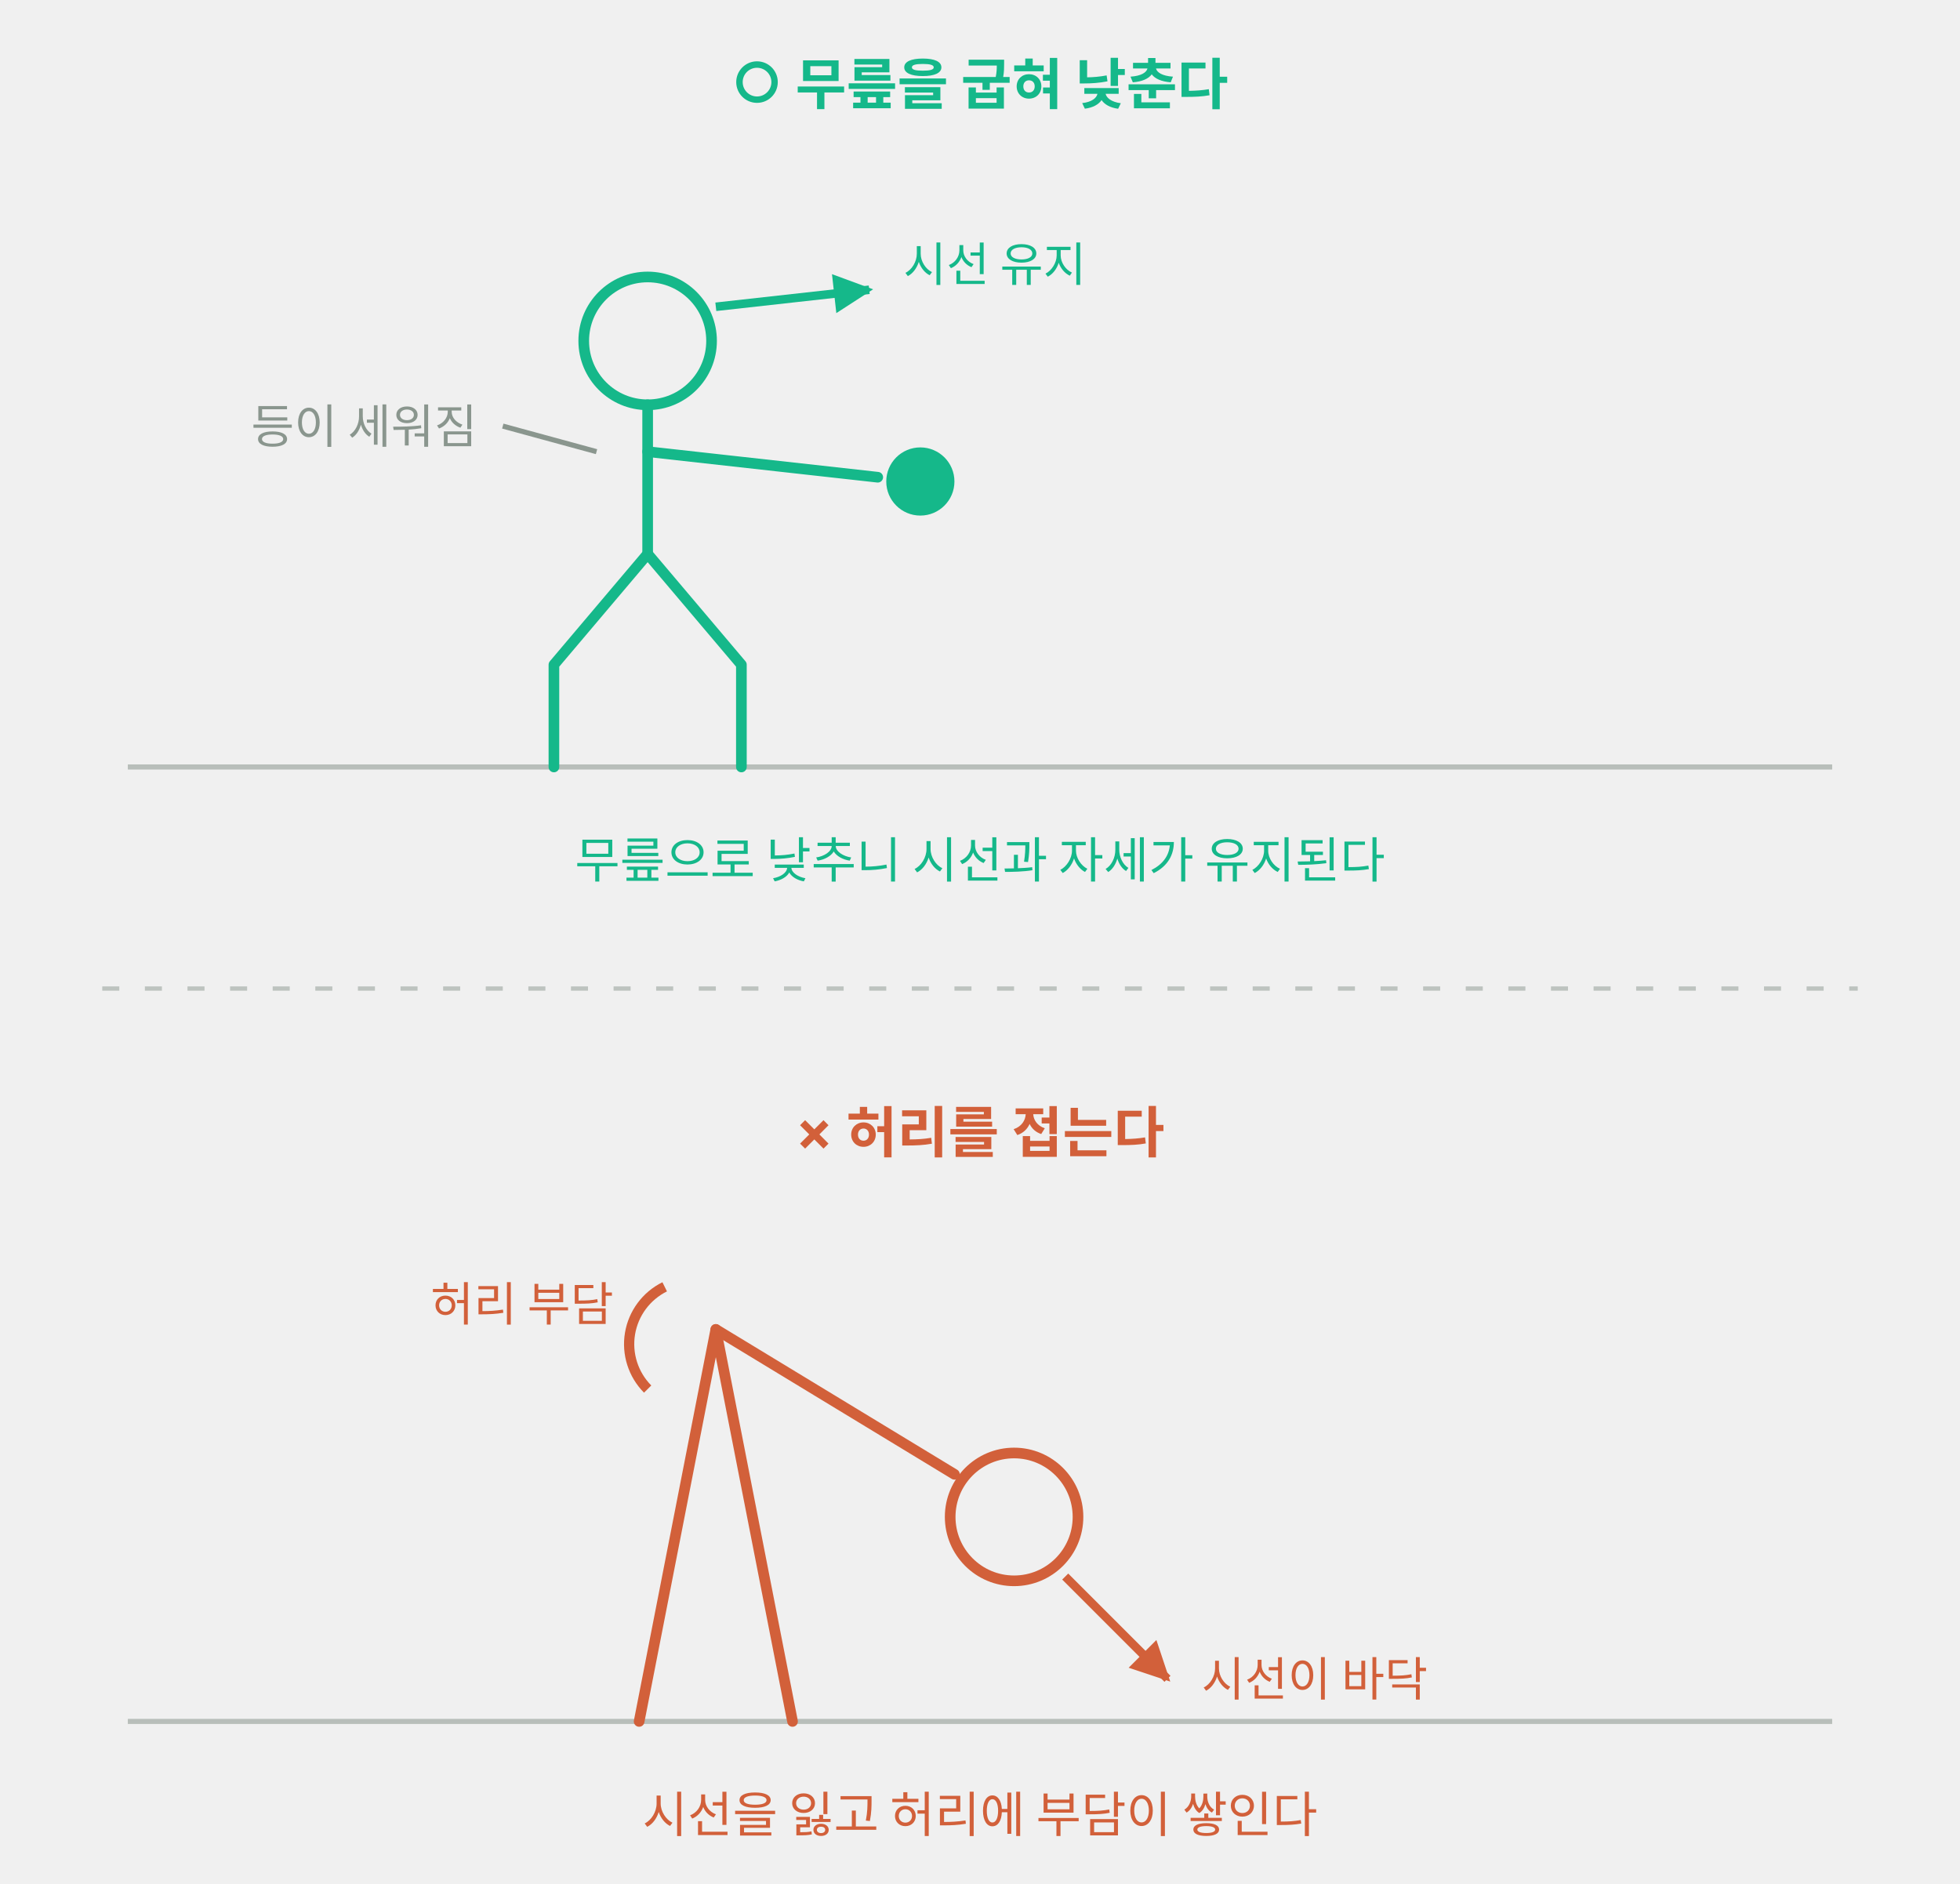
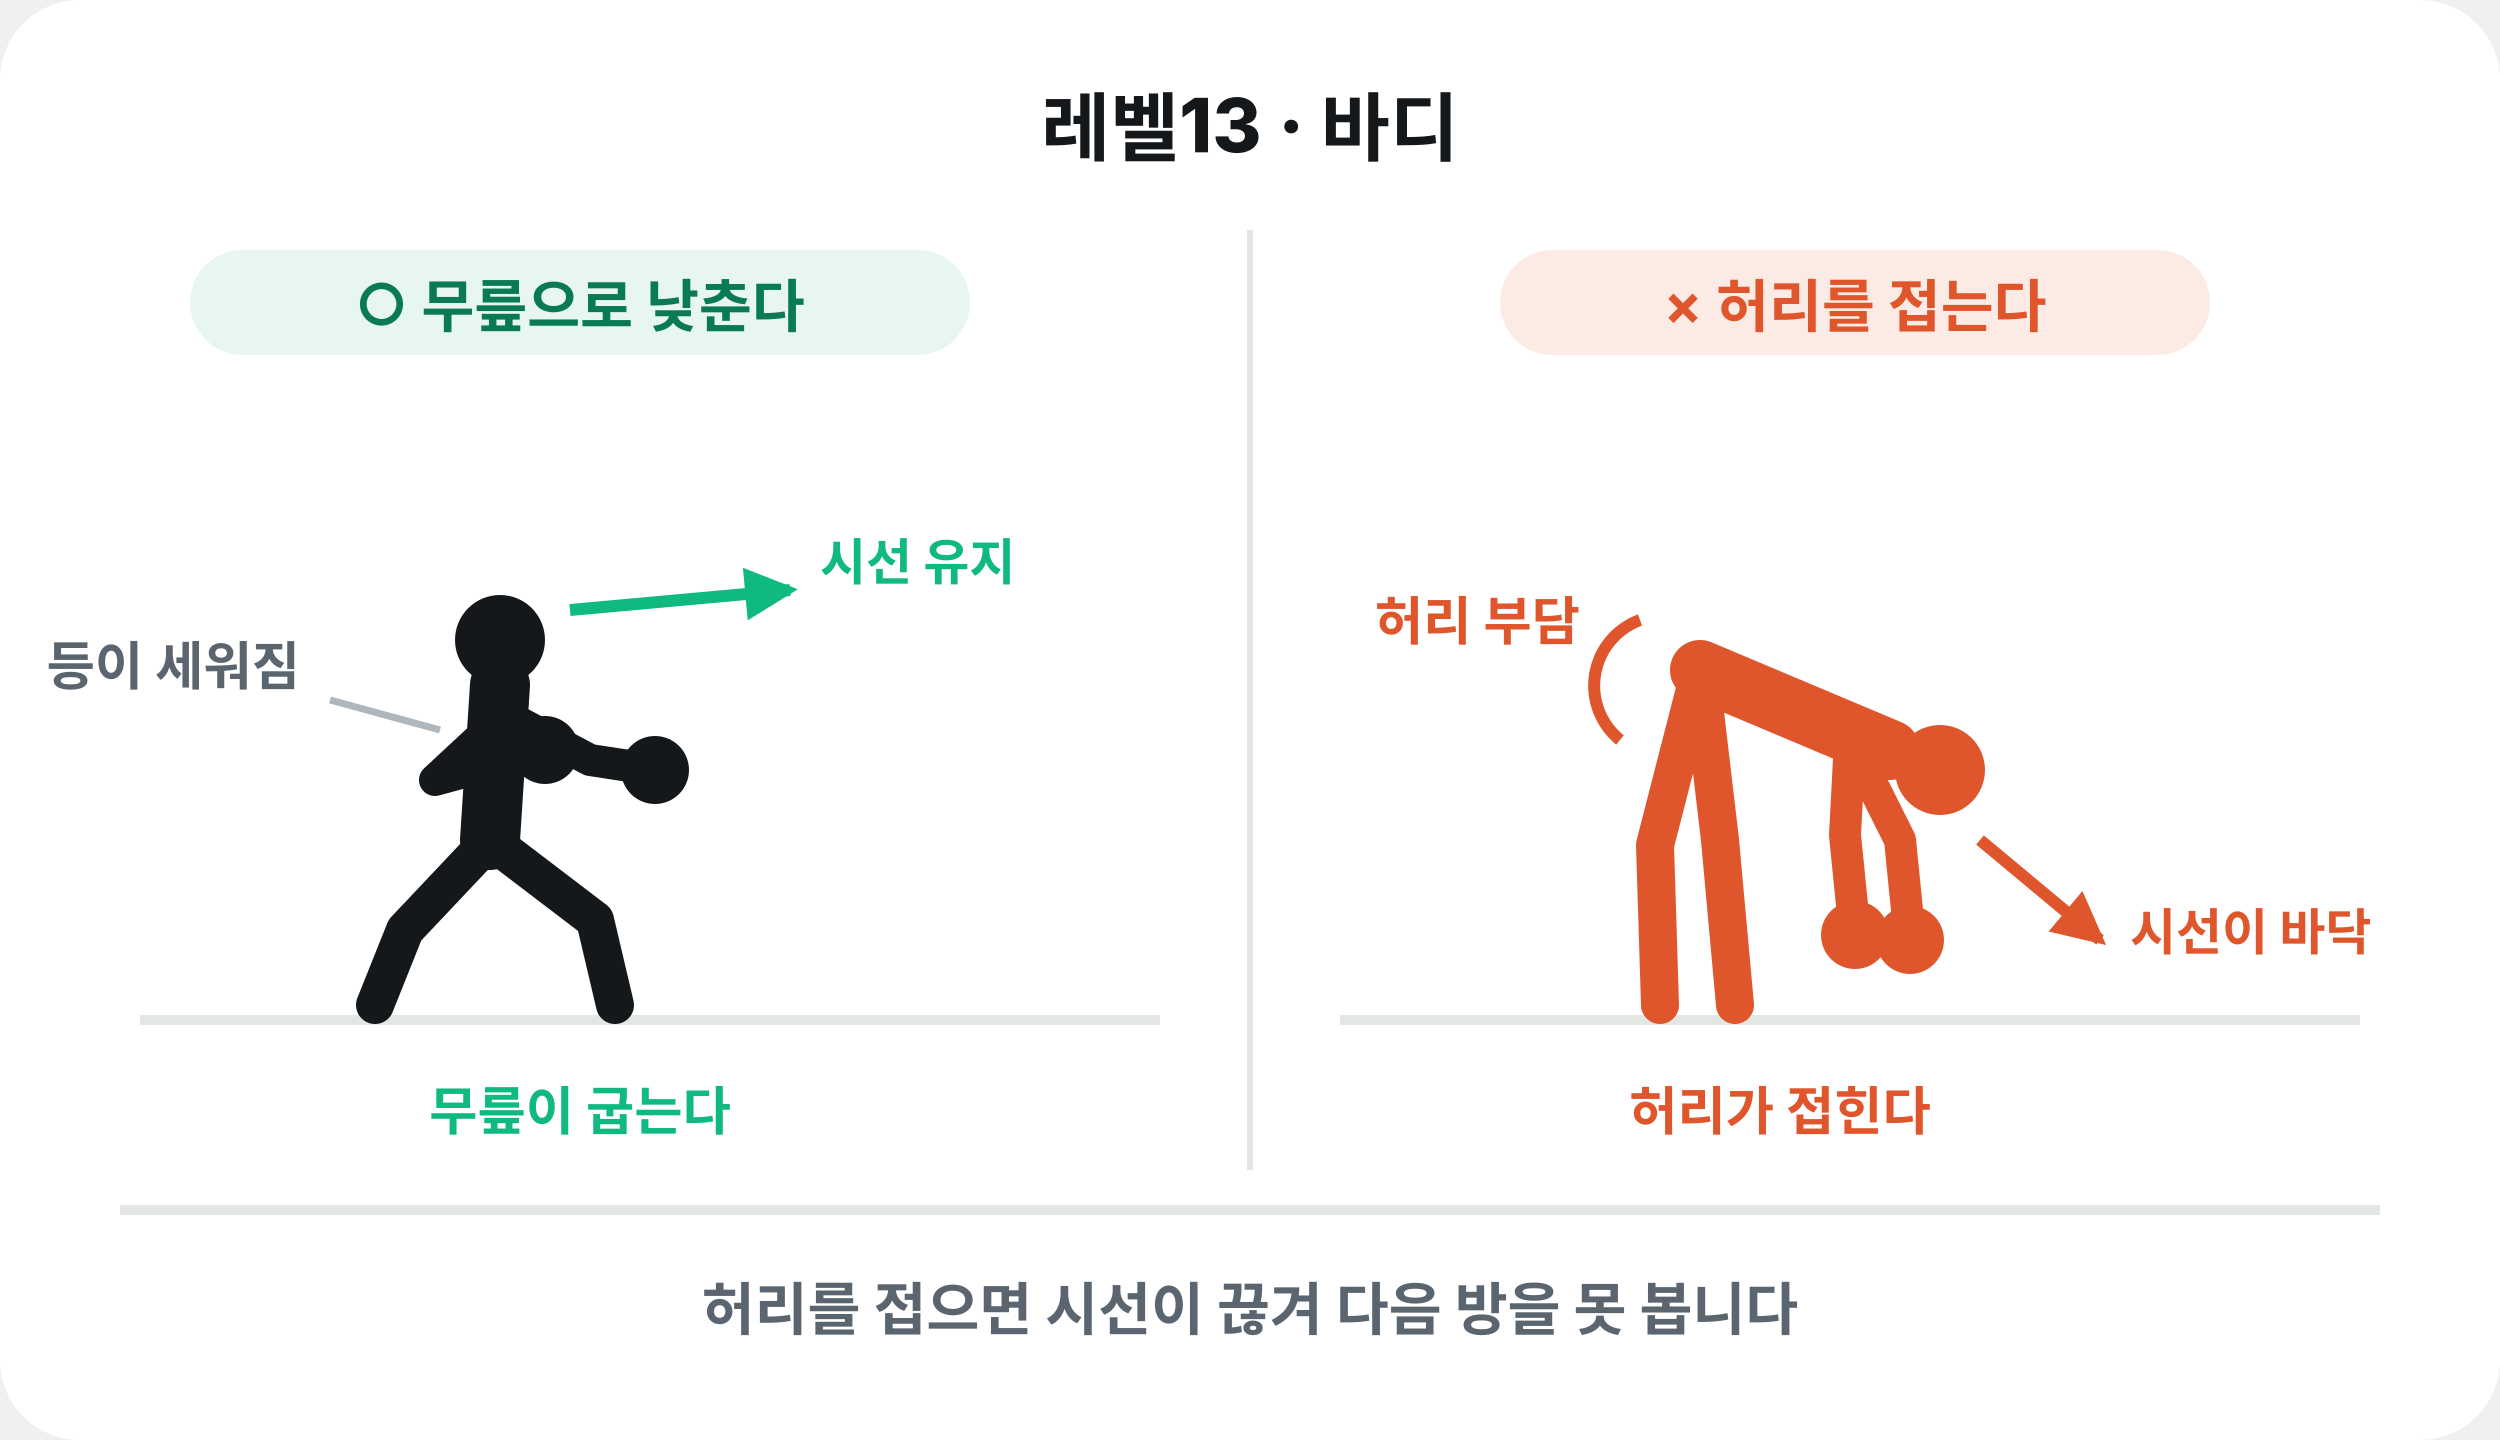
- <svg xmlns="http://www.w3.org/2000/svg" viewBox="0 0 460 442" role="img" font-family="'IBM Plex Sans KR', system-ui, -apple-system, 'Malgun Gothic', sans-serif" aria-label="위: 무릎을 굽혀 낮추면 등이 세워지고 시선이 유지된다. 아래: 허리를 접어 숙이면 시선을 잃고 허리에 부담이 간다.">
+ <svg xmlns="http://www.w3.org/2000/svg" viewBox="0 0 500 288" role="img" font-family="'Pretendard','IBM Plex Sans KR',system-ui,-apple-system,'Malgun Gothic',sans-serif" aria-label="몸통을 칠 때 무릎을 굽혀 낮추면 등이 세워지고 시선이 유지되지만, 허리를 접어 숙이면 시선을 잃고 허리에 부담이 간다.">
  <defs>
-     <marker id="b-m" viewBox="0 0 10 10" refX="9" refY="5" markerWidth="4.6" markerHeight="4.6" orient="auto-start-reverse">
-       <path d="M0,0 L10,5 L0,10 z" fill="var(--mint, #15B88A)" />
+     <marker id="b-m" viewBox="0 0 10 10" refX="8.5" refY="5" markerWidth="4.4" markerHeight="4.4" orient="auto-start-reverse">
+       <path d="M0,0 L10,5 L0,10 z" fill="#10B981" />
    </marker>
-     <marker id="b-w" viewBox="0 0 10 10" refX="9" refY="5" markerWidth="4.6" markerHeight="4.6" orient="auto-start-reverse">
-       <path d="M0,0 L10,5 L0,10 z" fill="var(--warn, #D2603A)" />
+     <marker id="b-w" viewBox="0 0 10 10" refX="8.5" refY="5" markerWidth="4.4" markerHeight="4.4" orient="auto-start-reverse">
+       <path d="M0,0 L10,5 L0,10 z" fill="#E0562C" />
    </marker>
  </defs>
-   <text x="230" y="24" fill="var(--mint, #15B88A)" font-size="13" font-weight="700" text-anchor="middle">○ 무릎을 굽혀 낮춘다</text>
-   <line x1="30" y1="180" x2="430" y2="180" stroke="var(--ink-3, #8A968E)" stroke-width="1.2" opacity=".55" />
-   <g stroke="var(--mint, #15B88A)" fill="none" stroke-width="2.5" stroke-linecap="round" stroke-linejoin="round">
-     <circle cx="152" cy="80" r="15" />
-     <path d="M152,95 L152,130" />
-     <path d="M152,130 L130,156 L130,180 M152,130 L174,156 L174,180" />
-     <path d="M152,106 L206,112" />
+   <rect x="0" y="0" width="500" height="288" rx="16" fill="#FFFFFF" />
+   <text x="250" y="31" fill="#15181B" font-size="15" font-weight="800" text-anchor="middle">레벨13 · 바디</text>
+   <line x1="250" y1="46" x2="250" y2="234" stroke="#E3E7E4" stroke-width="1.2" />
+   <rect x="38" y="50" width="156" height="21" rx="10.5" fill="#E7F7F0" />
+   <text x="116" y="65" fill="#0A7A55" font-size="11.5" font-weight="700" text-anchor="middle">○ 무릎으로 낮춘다</text>
+   <rect x="300" y="50" width="142" height="21" rx="10.5" fill="#FCEBE4" />
+   <text x="371" y="65" fill="#E0562C" font-size="11.5" font-weight="700" text-anchor="middle">× 허리를 접는다</text>
+   <line x1="28" y1="204" x2="232" y2="204" stroke="#E3E7E4" stroke-width="2" />
+   <line x1="268" y1="204" x2="472" y2="204" stroke="#E3E7E4" stroke-width="2" />
+   <g opacity="1">
+     <polyline points="101,143 87,156 109,150" fill="none" stroke="#15181B" stroke-width="6.4" stroke-linecap="round" stroke-linejoin="round" />
+     <circle cx="109" cy="150" r="6.8" fill="#15181B" />
+     <polyline points="98,168 81,186 75,201" fill="none" stroke="#15181B" stroke-width="7.6" stroke-linecap="round" stroke-linejoin="round" />
+     <polyline points="100,137 98,168" fill="none" stroke="#15181B" stroke-width="12" stroke-linecap="round" stroke-linejoin="round" />
+     <polyline points="98,168 119,184 123,201" fill="none" stroke="#15181B" stroke-width="7.6" stroke-linecap="round" stroke-linejoin="round" />
+     <circle cx="100" cy="128" r="9" fill="#15181B" />
+     <polyline points="101,143 118,152 131,154" fill="none" stroke="#15181B" stroke-width="6.4" stroke-linecap="round" stroke-linejoin="round" />
+     <circle cx="131" cy="154" r="6.8" fill="#15181B" />
  </g>
-   <circle cx="216" cy="113" r="8" fill="var(--mint, #15B88A)" />
-   <line x1="168" y1="72" x2="204" y2="68" stroke="var(--mint, #15B88A)" stroke-width="2" marker-end="url(#b-m)" />
-   <text x="212" y="66" fill="var(--mint, #15B88A)" font-size="11" font-weight="500" text-anchor="start">시선 유지</text>
-   <line x1="118" y1="100" x2="140" y2="106" stroke="var(--ink-3, #8A968E)" stroke-width="1.2" />
-   <text x="112" y="104" fill="var(--ink-3, #8A968E)" font-size="11" font-weight="500" text-anchor="end">등이 세워짐</text>
-   <text x="230" y="206" fill="var(--mint, #15B88A)" font-size="11.5" font-weight="500" text-anchor="middle">무릎으로 낮추니 시선과 자세가 유지된다</text>
-   <line x1="24" y1="232" x2="436" y2="232" stroke="var(--ink-3, #8A968E)" stroke-width="1" stroke-dasharray="4 6" opacity=".5" />
-   <text x="230" y="270" fill="var(--warn, #D2603A)" font-size="13" font-weight="700" text-anchor="middle">× 허리를 접는다</text>
-   <line x1="30" y1="404" x2="430" y2="404" stroke="var(--ink-3, #8A968E)" stroke-width="1.2" opacity=".55" />
-   <g stroke="var(--warn, #D2603A)" fill="none" stroke-width="2.5" stroke-linecap="round" stroke-linejoin="round">
-     <circle cx="238" cy="356" r="15" />
-     <path d="M224,346 L168,312" />
-     <path d="M168,312 L150,404 M168,312 L186,404" />
+   <line x1="114" y1="122" x2="158" y2="118" stroke="#10B981" stroke-width="2.4" marker-end="url(#b-m)" />
+   <text x="164" y="116" fill="#10B981" font-size="10" font-weight="700" text-anchor="start">시선 유지</text>
+   <line x1="66" y1="140" x2="88" y2="146" stroke="#AEB7BE" stroke-width="1.4" />
+   <text x="60" y="137" fill="#5B6570" font-size="10.5" font-weight="600" text-anchor="end">등이 세워짐</text>
+   <text x="116" y="226" fill="#10B981" font-size="10.5" font-weight="600" text-anchor="middle">무릎이 굽는다</text>
+   <g opacity="1">
+     <polyline points="370,148 369,167 371,187" fill="none" stroke="#E0562C" stroke-width="6.4" stroke-linecap="round" stroke-linejoin="round" />
+     <circle cx="371" cy="187" r="6.8" fill="#E0562C" />
+     <polyline points="340,134 331,169 332,201" fill="none" stroke="#E0562C" stroke-width="7.6" stroke-linecap="round" stroke-linejoin="round" />
+     <polyline points="378,150 340,134" fill="none" stroke="#E0562C" stroke-width="12" stroke-linecap="round" stroke-linejoin="round" />
+     <polyline points="340,134 344,168 347,201" fill="none" stroke="#E0562C" stroke-width="7.6" stroke-linecap="round" stroke-linejoin="round" />
+     <circle cx="388" cy="154" r="9" fill="#E0562C" />
+     <polyline points="370,148 380,168 382,188" fill="none" stroke="#E0562C" stroke-width="6.4" stroke-linecap="round" stroke-linejoin="round" />
+     <circle cx="382" cy="188" r="6.8" fill="#E0562C" />
  </g>
-   <line x1="250" y1="370" x2="274" y2="394" stroke="var(--warn, #D2603A)" stroke-width="2" marker-end="url(#b-w)" />
-   <text x="282" y="398" fill="var(--warn, #D2603A)" font-size="11" font-weight="500" text-anchor="start">시선이 바닥</text>
-   <path d="M156,302 A15,15 0 0 0 152,326" fill="none" stroke="var(--warn, #D2603A)" stroke-width="2.4" />
-   <text x="144" y="310" fill="var(--warn, #D2603A)" font-size="11" font-weight="500" text-anchor="end">허리 부담</text>
-   <text x="230" y="430" fill="var(--warn, #D2603A)" font-size="11.5" font-weight="500" text-anchor="middle">시선을 잃고 허리에 부담이 쌓인다</text>
+   <line x1="396" y1="168" x2="420" y2="188" stroke="#E0562C" stroke-width="2.4" marker-end="url(#b-w)" />
+   <text x="426" y="190" fill="#E0562C" font-size="10" font-weight="700" text-anchor="start">시선이 바닥</text>
+   <path d="M328,124 A14,14 0 0 0 324,148" fill="none" stroke="#E0562C" stroke-width="2.4" />
+   <text x="316" y="128" fill="#E0562C" font-size="10.5" font-weight="600" text-anchor="end">허리 부담</text>
+   <text x="356" y="226" fill="#E0562C" font-size="10.5" font-weight="600" text-anchor="middle">허리가 접힌다</text>
+   <line x1="24" y1="242" x2="476" y2="242" stroke="#E3E7E4" stroke-width="2" />
+   <text x="250" y="266" fill="#5B6570" font-size="11.5" font-weight="700" text-anchor="middle">허리를 접으면 시선이 끊겨 다음 방을 못 봅니다</text>
</svg>
